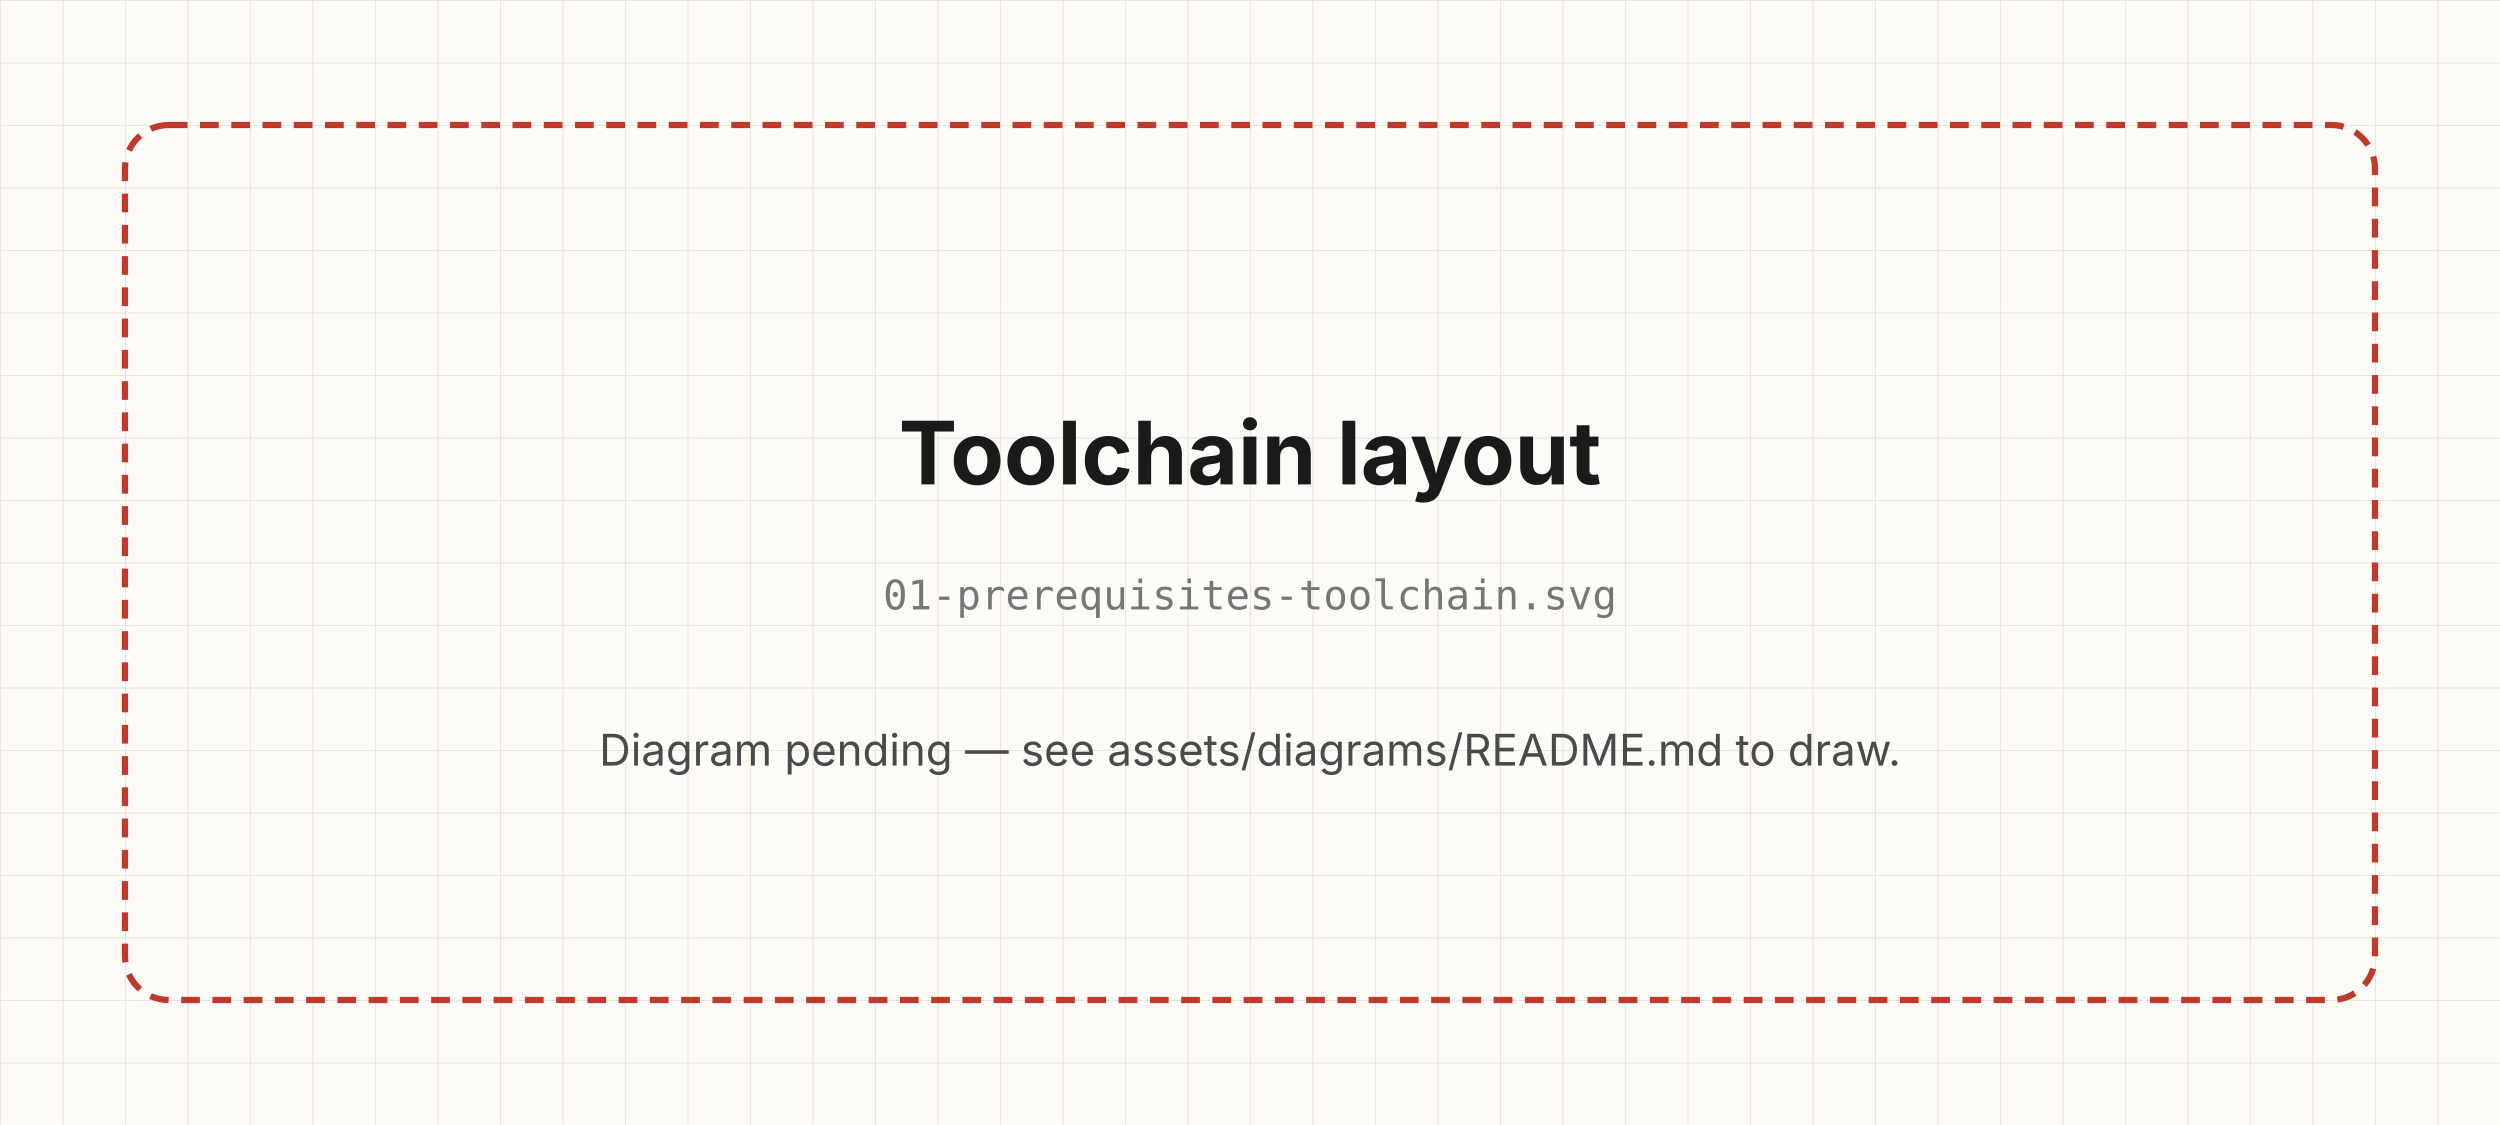
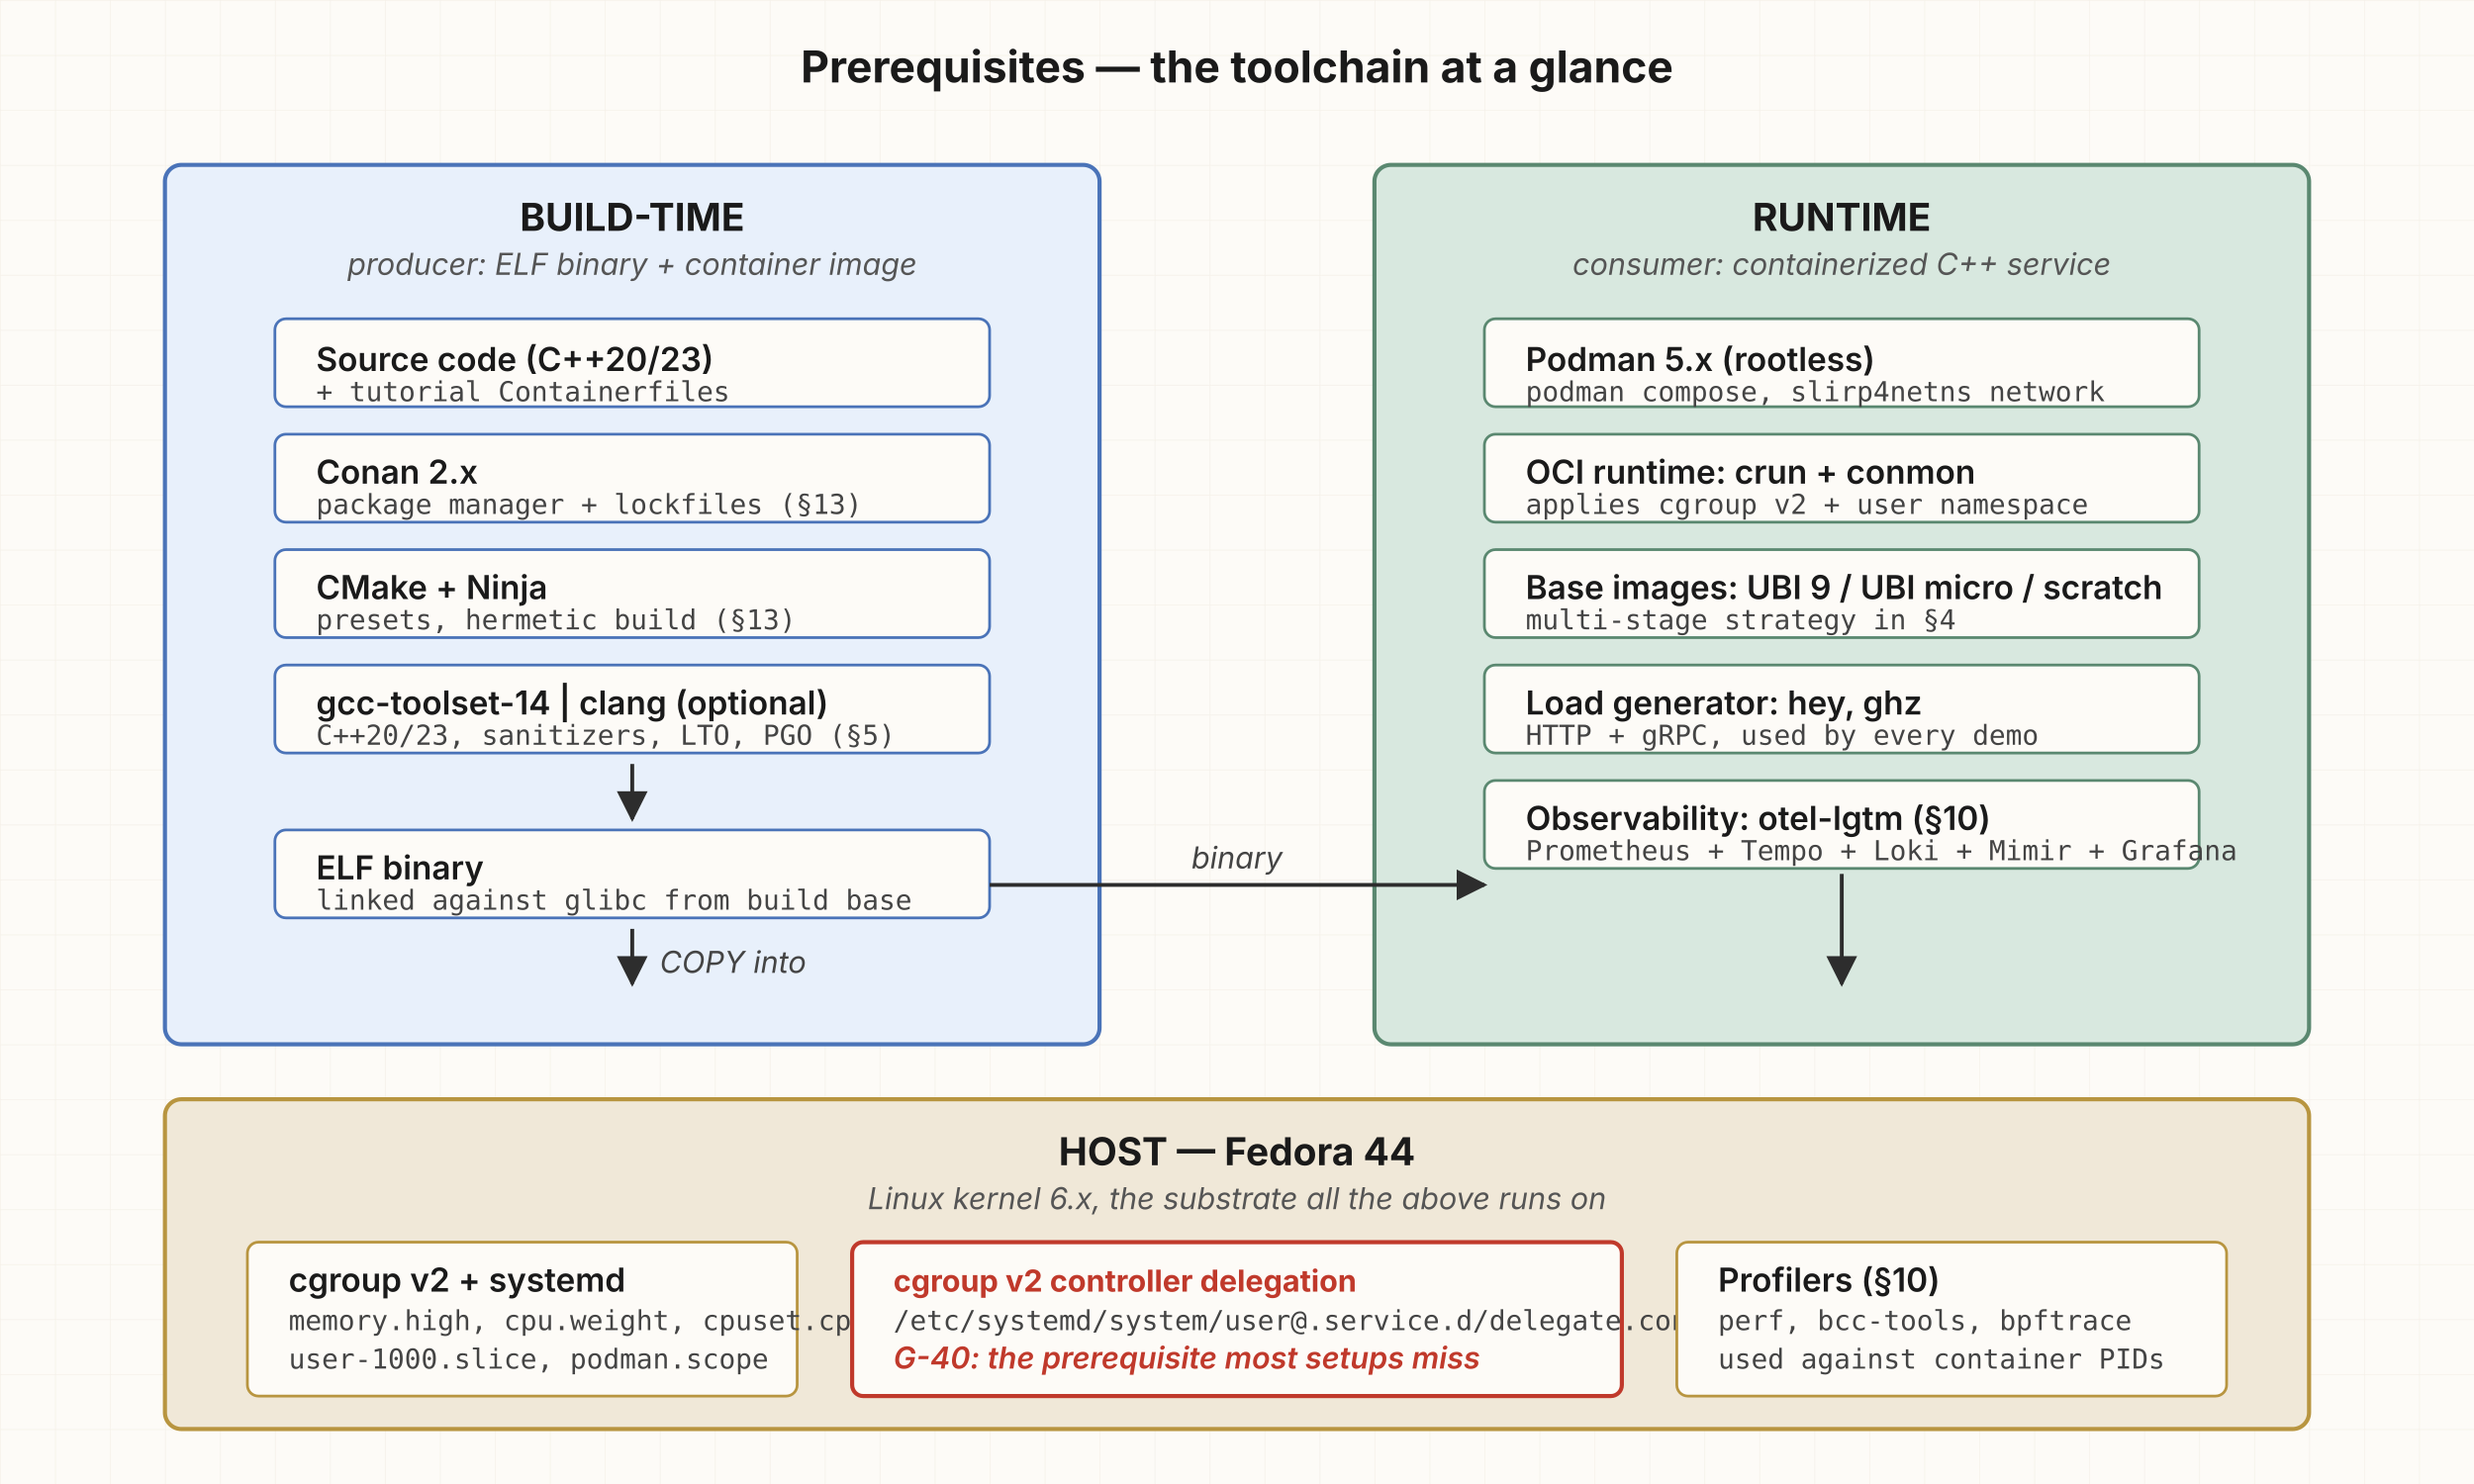
- <svg xmlns="http://www.w3.org/2000/svg" viewBox="0 0 800 360" role="img" aria-label="Toolchain layout placeholder">
+ <svg xmlns="http://www.w3.org/2000/svg" viewBox="0 0 900 540" role="img" aria-label="The tutorial's toolchain has two columns sitting on a shared Fedora 44 host: build-time tools (Conan, CMake + Ninja, gcc-toolset-14 or clang) produce an ELF binary, while runtime tools (Podman 5.x, podman compose, crun/conmon, UBI base images) consume that binary inside a container. Both columns ground onto the Fedora 44 host kernel, which provides cgroup v2 (with delegation as the prerequisite most people miss, highlighted in red), systemd, and the profiling tools (perf, bcc-tools, bpftrace) used in §10.">
  <defs>
+     <style>
+       .bg       { fill: #fdfbf7; }
+       .grid     { stroke: #e8e1d3; stroke-width: 0.5; fill: none; }
+       .band     { stroke-width: 1.5; rx: 6; ry: 6; }
+       .b-build  { fill: #e8f0fb; stroke: #4a73b8; }
+       .b-rt     { fill: #d8e8df; stroke: #5a8870; }
+       .b-host   { fill: #f0e8d8; stroke: #b89540; }
+       .b-tool   { fill: #fdfbf7; stroke: #4a73b8; stroke-width: 1; rx: 4; ry: 4; }
+       .b-tool-r { fill: #fdfbf7; stroke: #5a8870; stroke-width: 1; rx: 4; ry: 4; }
+       .b-tool-h { fill: #fdfbf7; stroke: #b89540; stroke-width: 1; rx: 4; ry: 4; }
+       .b-accent { fill: #fdfbf7; stroke: #c0392b; stroke-width: 1.5; rx: 4; ry: 4; }
+       .ttl      { font: 700 14px -apple-system, system-ui, "Segoe UI", sans-serif; fill: #1a1a1a; }
+       .ttl-big  { font: 700 16px -apple-system, system-ui, "Segoe UI", sans-serif; fill: #1a1a1a; }
+       .lbl      { font: 600 12px -apple-system, system-ui, "Segoe UI", sans-serif; fill: #1a1a1a; }
+       .mono     { font: 11px ui-monospace, "SF Mono", Menlo, Consolas, monospace; fill: #1a1a1a; }
+       .mono-sm  { font: 10px ui-monospace, "SF Mono", Menlo, Consolas, monospace; fill: #444; }
+       .sec      { font: italic 11px -apple-system, system-ui, "Segoe UI", sans-serif; fill: #555; }
+       .arrow    { stroke: #2d2d2d; stroke-width: 1.4; fill: none; }
+       .arrow-l  { font: italic 11px -apple-system, system-ui, "Segoe UI", sans-serif; fill: #444; }
+       .accent-t { font: 700 11px -apple-system, system-ui, "Segoe UI", sans-serif; fill: #c0392b; }
+       .accent-l { font: italic 600 11px -apple-system, system-ui, "Segoe UI", sans-serif; fill: #c0392b; }
+     </style>
    <pattern id="grid" width="20" height="20" patternUnits="userSpaceOnUse">
-       <path d="M 20 0 L 0 0 0 20" fill="none" stroke="#e6dfd2" stroke-width="0.5" />
+       <path d="M 20 0 L 0 0 0 20" class="grid" />
    </pattern>
+     <marker id="arrowhead" viewBox="0 0 10 10" refX="9" refY="5" markerUnits="strokeWidth" markerWidth="8" markerHeight="8" orient="auto">
+       <path d="M 0 0 L 10 5 L 0 10 z" fill="#2d2d2d" />
+     </marker>
  </defs>
-   <rect width="800" height="360" fill="#fdfbf7" />
-   <rect width="800" height="360" fill="url(#grid)" />
-   <rect x="40" y="40" width="720" height="280" rx="14" ry="14" fill="none" stroke="#c0392b" stroke-width="2" stroke-dasharray="6 4" />
-   <text x="400" y="155" text-anchor="middle" font-family="-apple-system, system-ui, sans-serif" font-size="28" font-weight="700" fill="#1a1a1a">Toolchain layout</text>
-   <text x="400" y="195" text-anchor="middle" font-family="ui-monospace, SFMono-Regular, monospace" font-size="13" fill="#767676">01-prerequisites-toolchain.svg</text>
-   <text x="400" y="245" text-anchor="middle" font-family="-apple-system, system-ui, sans-serif" font-size="14" fill="#4a4a4a">Diagram pending — see assets/diagrams/README.md to draw.</text>
+   <rect class="bg" width="900" height="540" />
+   <rect width="900" height="540" fill="url(#grid)" opacity="0.4" />
+   <text x="450" y="30" class="ttl-big" text-anchor="middle">Prerequisites — the toolchain at a glance</text>
+   <rect class="band b-build" x="60" y="60" width="340" height="320" />
+   <text x="230" y="84" class="ttl" text-anchor="middle">BUILD-TIME</text>
+   <text x="230" y="100" class="sec" text-anchor="middle">producer: ELF binary + container image</text>
+   <rect class="b-tool" x="100" y="116" width="260" height="32" />
+   <text x="115" y="135" class="lbl">Source code (C++20/23)</text>
+   <text x="115" y="146" class="mono-sm">+ tutorial Containerfiles</text>
+   <rect class="b-tool" x="100" y="158" width="260" height="32" />
+   <text x="115" y="176" class="lbl">Conan 2.x</text>
+   <text x="115" y="187" class="mono-sm">package manager + lockfiles (§13)</text>
+   <rect class="b-tool" x="100" y="200" width="260" height="32" />
+   <text x="115" y="218" class="lbl">CMake + Ninja</text>
+   <text x="115" y="229" class="mono-sm">presets, hermetic build (§13)</text>
+   <rect class="b-tool" x="100" y="242" width="260" height="32" />
+   <text x="115" y="260" class="lbl">gcc-toolset-14  |  clang (optional)</text>
+   <text x="115" y="271" class="mono-sm">C++20/23, sanitizers, LTO, PGO (§5)</text>
+   <line x1="230" y1="278" x2="230" y2="298" class="arrow" marker-end="url(#arrowhead)" />
+   <rect class="b-tool" x="100" y="302" width="260" height="32" />
+   <text x="115" y="320" class="lbl">ELF binary</text>
+   <text x="115" y="331" class="mono-sm">linked against glibc from build base</text>
+   <line x1="230" y1="338" x2="230" y2="358" class="arrow" marker-end="url(#arrowhead)" />
+   <text x="240" y="354" class="arrow-l">COPY into</text>
+   <rect class="band b-rt" x="500" y="60" width="340" height="320" />
+   <text x="670" y="84" class="ttl" text-anchor="middle">RUNTIME</text>
+   <text x="670" y="100" class="sec" text-anchor="middle">consumer: containerized C++ service</text>
+   <rect class="b-tool-r" x="540" y="116" width="260" height="32" />
+   <text x="555" y="135" class="lbl">Podman 5.x (rootless)</text>
+   <text x="555" y="146" class="mono-sm">podman compose, slirp4netns network</text>
+   <rect class="b-tool-r" x="540" y="158" width="260" height="32" />
+   <text x="555" y="176" class="lbl">OCI runtime: crun + conmon</text>
+   <text x="555" y="187" class="mono-sm">applies cgroup v2 + user namespace</text>
+   <rect class="b-tool-r" x="540" y="200" width="260" height="32" />
+   <text x="555" y="218" class="lbl">Base images: UBI 9 / UBI micro / scratch</text>
+   <text x="555" y="229" class="mono-sm">multi-stage strategy in §4</text>
+   <rect class="b-tool-r" x="540" y="242" width="260" height="32" />
+   <text x="555" y="260" class="lbl">Load generator: hey, ghz</text>
+   <text x="555" y="271" class="mono-sm">HTTP + gRPC, used by every demo</text>
+   <rect class="b-tool-r" x="540" y="284" width="260" height="32" />
+   <text x="555" y="302" class="lbl">Observability: otel-lgtm (§10)</text>
+   <text x="555" y="313" class="mono-sm">Prometheus + Tempo + Loki + Mimir + Grafana</text>
+   <line x1="670" y1="318" x2="670" y2="358" class="arrow" marker-end="url(#arrowhead)" />
+   <path class="arrow" d="M 360 322 C 420 322, 480 322, 540 322" marker-end="url(#arrowhead)" />
+   <text x="450" y="316" class="arrow-l" text-anchor="middle">binary</text>
+   <rect class="band b-host" x="60" y="400" width="780" height="120" />
+   <text x="450" y="424" class="ttl" text-anchor="middle">HOST  —  Fedora 44</text>
+   <text x="450" y="440" class="sec" text-anchor="middle">Linux kernel 6.x, the substrate all the above runs on</text>
+   <rect class="b-tool-h" x="90" y="452" width="200" height="56" />
+   <text x="105" y="470" class="lbl">cgroup v2 + systemd</text>
+   <text x="105" y="484" class="mono-sm">memory.high, cpu.weight, cpuset.cpus</text>
+   <text x="105" y="498" class="mono-sm">user-1000.slice, podman.scope</text>
+   <rect class="b-accent" x="310" y="452" width="280" height="56" />
+   <text x="325" y="470" class="accent-t">cgroup v2 controller delegation</text>
+   <text x="325" y="484" class="mono-sm">/etc/systemd/system/user@.service.d/delegate.conf</text>
+   <text x="325" y="498" class="accent-l">G-40: the prerequisite most setups miss</text>
+   <rect class="b-tool-h" x="610" y="452" width="200" height="56" />
+   <text x="625" y="470" class="lbl">Profilers (§10)</text>
+   <text x="625" y="484" class="mono-sm">perf, bcc-tools, bpftrace</text>
+   <text x="625" y="498" class="mono-sm">used against container PIDs</text>
</svg>
